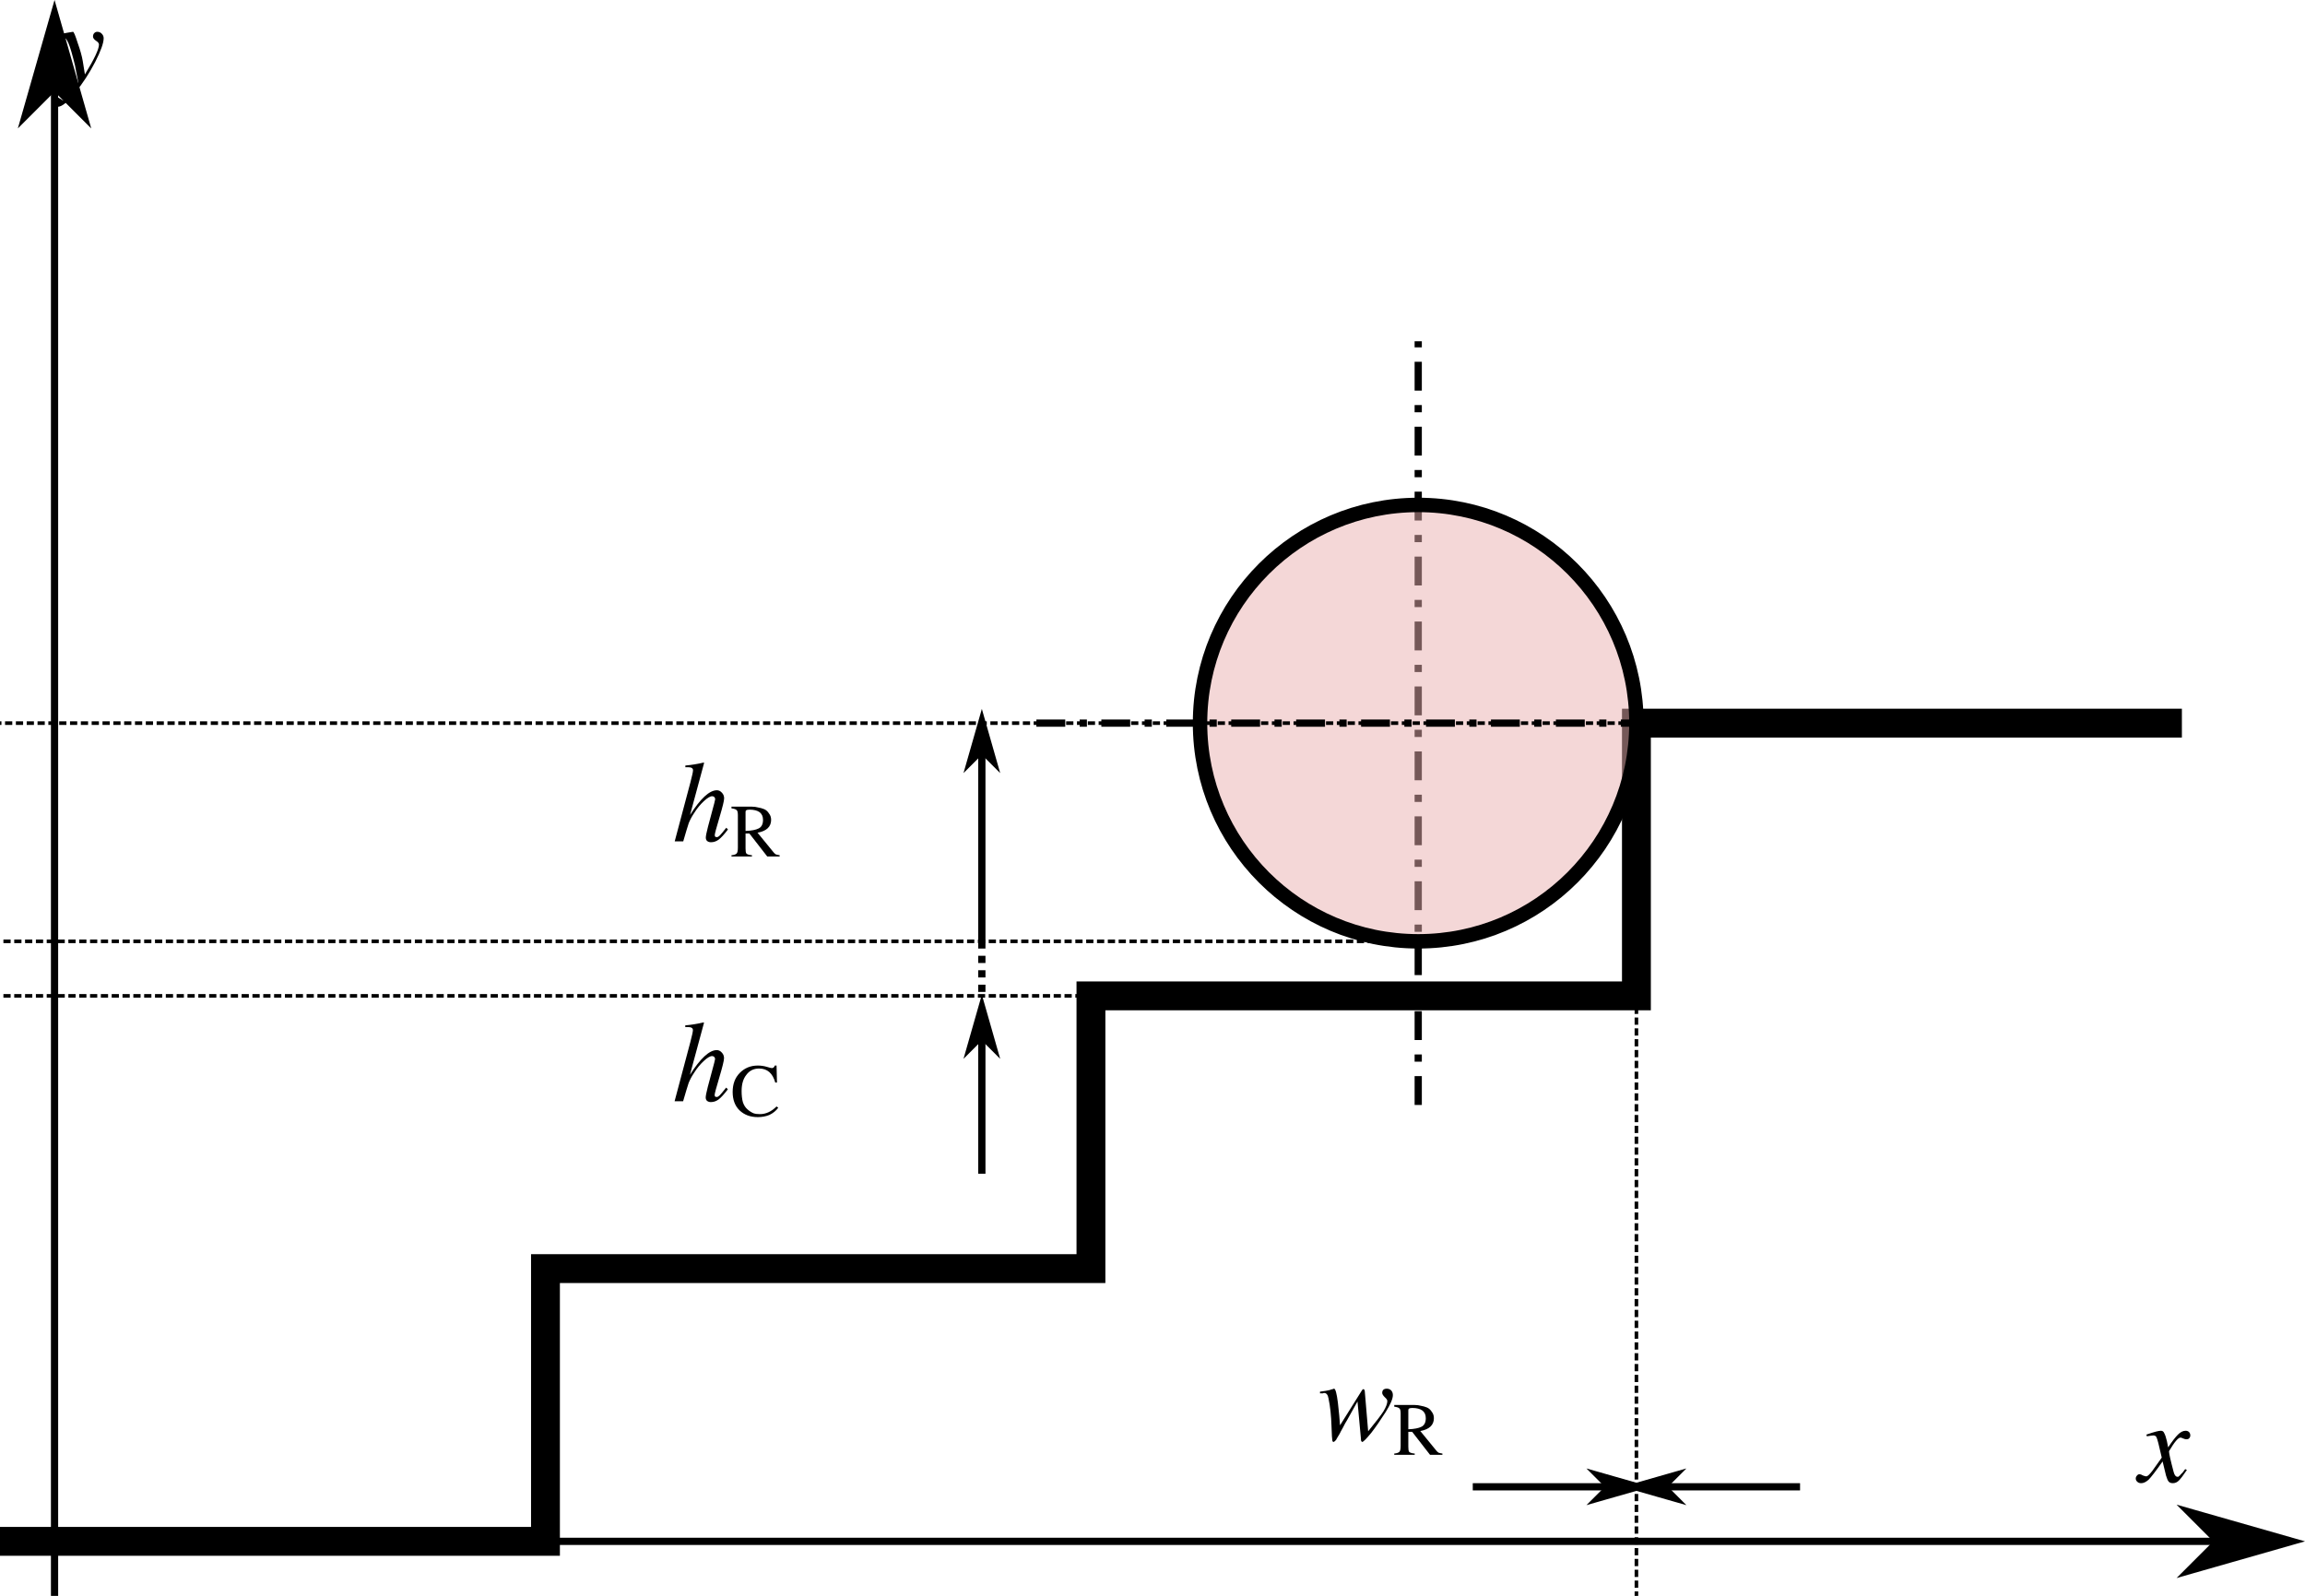
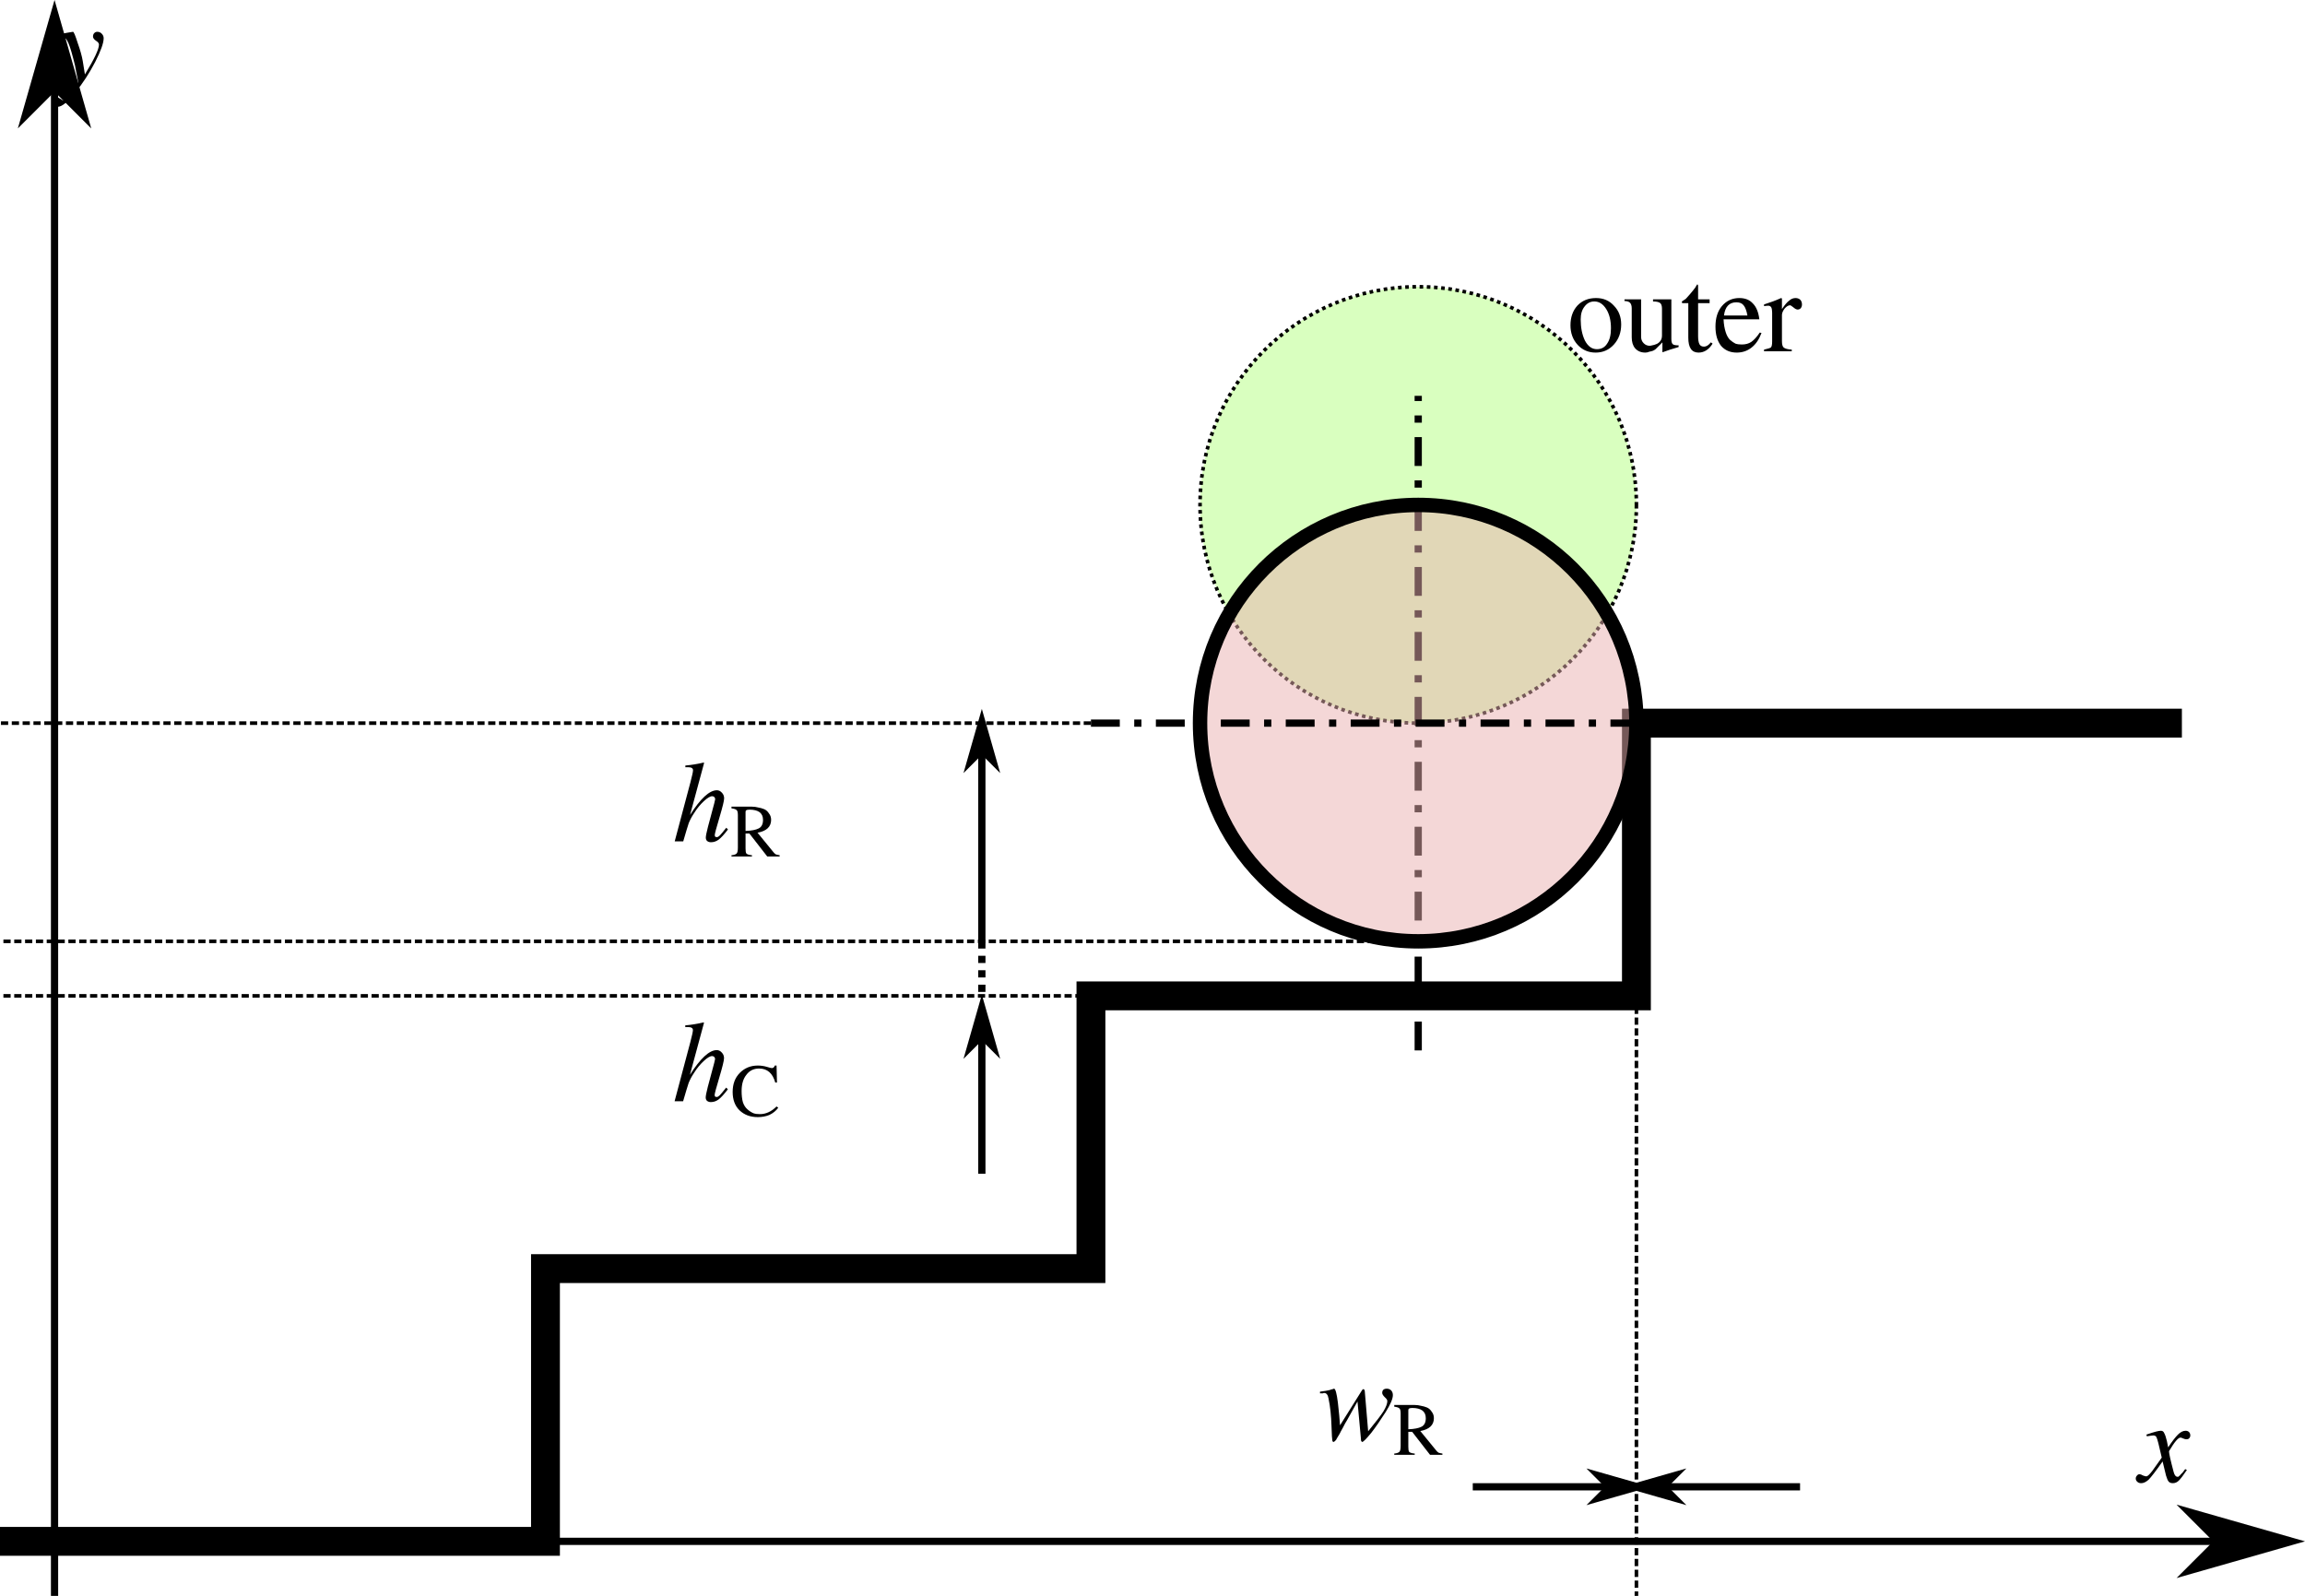
<svg xmlns="http://www.w3.org/2000/svg" width="84.514mm" height="58.514mm" viewBox="0 0 84.514 58.514" version="1.1" id="svg8">
  <defs id="defs2">
    <marker orient="auto" refY="0" refX="0" id="marker1847" style="overflow:visible">
      <path id="path1845" d="M 0,0 5,-5 -12.5,0 5,5 Z" style="fill:#000000;fill-opacity:1;fill-rule:evenodd;stroke:#000000;stroke-width:1pt;stroke-opacity:1" transform="matrix(-0.4,0,0,-0.4,-4,0)" />
    </marker>
    <marker orient="auto" refY="0" refX="0" id="marker908" style="overflow:visible">
      <path id="path906" d="M 0,0 5,-5 -12.5,0 5,5 Z" style="fill:#000000;fill-opacity:1;fill-rule:evenodd;stroke:#000000;stroke-width:1pt;stroke-opacity:1" transform="matrix(-0.4,0,0,-0.4,-4,0)" />
    </marker>
    <marker style="overflow:visible" id="marker6137" refX="0" refY="0" orient="auto">
      <path transform="matrix(-0.4,0,0,-0.4,-4,0)" style="fill:#000000;fill-opacity:1;fill-rule:evenodd;stroke:#000000;stroke-width:1pt;stroke-opacity:1" d="M 0,0 5,-5 -12.5,0 5,5 Z" id="path6135" />
    </marker>
    <marker style="overflow:visible" id="marker1123" refX="0" refY="0" orient="auto">
      <path transform="matrix(-0.8,0,0,-0.8,-10,0)" style="fill:#000000;fill-opacity:1;fill-rule:evenodd;stroke:#000000;stroke-width:1pt;stroke-opacity:1" d="M 0,0 5,-5 -12.5,0 5,5 Z" id="path1121" />
    </marker>
    <marker orient="auto" refY="0" refX="0" id="Arrow1Lend" style="overflow:visible">
      <path id="path834" d="M 0,0 5,-5 -12.5,0 5,5 Z" style="fill:#000000;fill-opacity:1;fill-rule:evenodd;stroke:#000000;stroke-width:1pt;stroke-opacity:1" transform="matrix(-0.8,0,0,-0.8,-10,0)" />
    </marker>
    <marker orient="auto" refY="0" refX="0" id="Arrow1Mend-3" style="overflow:visible">
      <path id="path4573-6" d="M 0,0 5,-5 -12.5,0 5,5 Z" style="fill:#000000;fill-opacity:1;fill-rule:evenodd;stroke:#000000;stroke-width:1pt;stroke-opacity:1" transform="matrix(-0.4,0,0,-0.4,-4,0)" />
    </marker>
    <marker orient="auto" refY="0" refX="0" id="Arrow1Mend-6" style="overflow:visible">
      <path id="path4573-2" d="M 0,0 5,-5 -12.5,0 5,5 Z" style="fill:#000000;fill-opacity:1;fill-rule:evenodd;stroke:#000000;stroke-width:1pt;stroke-opacity:1" transform="matrix(-0.4,0,0,-0.4,-4,0)" />
    </marker>
    <marker orient="auto" refY="0" refX="0" id="Arrow1Mend-6-1" style="overflow:visible">
      <path id="path4573-2-2" d="M 0,0 5,-5 -12.5,0 5,5 Z" style="fill:#000000;fill-opacity:1;fill-rule:evenodd;stroke:#000000;stroke-width:1pt;stroke-opacity:1" transform="matrix(-0.4,0,0,-0.4,-4,0)" />
    </marker>
    <marker style="overflow:visible" id="marker6137-6" refX="0" refY="0" orient="auto">
      <path transform="matrix(-0.4,0,0,-0.4,-4,0)" style="fill:#000000;fill-opacity:1;fill-rule:evenodd;stroke:#000000;stroke-width:1pt;stroke-opacity:1" d="M 0,0 5,-5 -12.5,0 5,5 Z" id="path6135-0" />
    </marker>
  </defs>
  <g id="layer1" transform="translate(-20,-110.4864)">
-     <path style="fill:none;stroke:#000000;stroke-width:0.265;stroke-linecap:butt;stroke-linejoin:miter;stroke-miterlimit:4;stroke-dasharray:1.058, 0.529, 0.265, 0.529;stroke-dashoffset:0;stroke-opacity:1" d="M 72,151 V 123" id="path825" />
+     <path style="fill:none;stroke:#000000;stroke-width:0.132;stroke-linecap:butt;stroke-linejoin:miter;stroke-miterlimit:4;stroke-dasharray:0.265, 0.132;stroke-dashoffset:0;stroke-opacity:1" d="M 60,137 20,137" id="path5248" />
+     <circle style="opacity:1;fill:#b3ff80;fill-opacity:0.502;stroke:#000000;stroke-width:0.132;stroke-miterlimit:4;stroke-dasharray:0.132, 0.132;stroke-dashoffset:0;stroke-opacity:1" id="circle905" cx="72" cy="129" r="8" />
+     <path style="fill:none;stroke:#000000;stroke-width:0.265;stroke-linecap:butt;stroke-linejoin:miter;stroke-miterlimit:4;stroke-dasharray:1.058, 0.529, 0.265, 0.529;stroke-dashoffset:0;stroke-opacity:1" d="m 72,149 0,-24" id="path825" />
    <path style="fill:none;stroke:#000000;stroke-width:1.058;stroke-linecap:butt;stroke-linejoin:miter;stroke-miterlimit:4;stroke-dasharray:none;stroke-opacity:1" d="m 20,167 h 20 v -10 h 20 v -10 h 20 v -10 h 20" id="path821" />
    <circle style="opacity:1;fill:#e9afaf;fill-opacity:0.502;stroke:#000000;stroke-width:0.529;stroke-miterlimit:4;stroke-dasharray:none;stroke-dashoffset:0;stroke-opacity:1" id="path823" cx="72" cy="137" r="8" />
-     <path id="path827" d="m 58,137 h 28" style="fill:none;stroke:#000000;stroke-width:0.265;stroke-linecap:butt;stroke-linejoin:miter;stroke-miterlimit:4;stroke-dasharray:1.058, 0.529, 0.265, 0.529;stroke-dashoffset:0;stroke-opacity:1" />
+     <path id="path827" d="m 60,137 h 24" style="fill:none;stroke:#000000;stroke-width:0.265;stroke-linecap:butt;stroke-linejoin:miter;stroke-miterlimit:4;stroke-dasharray:1.058, 0.529, 0.265, 0.529;stroke-dashoffset:0;stroke-opacity:1" />
    <path style="fill:none;stroke:#000000;stroke-width:0.265px;stroke-linecap:butt;stroke-linejoin:miter;stroke-opacity:1;marker-end:url(#Arrow1Lend)" d="m 36,167 h 68" id="path829" />
    <path style="fill:none;stroke:#000000;stroke-width:0.265px;stroke-linecap:butt;stroke-linejoin:miter;stroke-opacity:1;marker-end:url(#marker1123)" d="M 22,169 V 111" id="path1113" />
    <path style="fill:none;stroke:#000000;stroke-width:0.132;stroke-linecap:butt;stroke-linejoin:miter;stroke-miterlimit:4;stroke-dasharray:0.265, 0.132;stroke-dashoffset:0;stroke-opacity:1" d="m 72,145 -52,0" id="path1149" />
    <path style="fill:none;stroke:#000000;stroke-width:0.132;stroke-linecap:butt;stroke-linejoin:miter;stroke-miterlimit:4;stroke-dasharray:0.265, 0.132;stroke-dashoffset:0;stroke-opacity:1" d="M 80,147 80,169" id="path1445" />
    <text xml:space="preserve" style="font-style:normal;font-variant:normal;font-weight:normal;font-stretch:normal;font-size:4.233px;line-height:1.25;font-family:FreeSerif;-inkscape-font-specification:FreeSerif;text-align:center;letter-spacing:0px;word-spacing:0px;text-anchor:middle;fill:#000000;fill-opacity:1;stroke:none;stroke-width:0.265" x="102" y="164.821" id="text1449">
      <tspan id="tspan1447" x="102" y="164.821" style="font-style:italic;font-variant:normal;font-weight:normal;font-stretch:normal;font-family:FreeSerif;-inkscape-font-specification:'FreeSerif Italic';stroke-width:0.265">x</tspan>
    </text>
    <text xml:space="preserve" style="font-style:normal;font-variant:normal;font-weight:normal;font-stretch:normal;font-size:4.233px;line-height:1.25;font-family:FreeSerif;-inkscape-font-specification:FreeSerif;text-align:center;letter-spacing:0px;word-spacing:0px;text-anchor:middle;fill:#000000;fill-opacity:1;stroke:none;stroke-width:0.265" x="25.471" y="113.529" id="text1627">
      <tspan id="tspan1625" x="25.471" y="113.529" style="font-style:italic;font-variant:normal;font-weight:normal;font-stretch:normal;font-family:FreeSerif;-inkscape-font-specification:'FreeSerif Italic';stroke-width:0.265">y</tspan>
    </text>
    <text id="text1686" y="163.276" x="76.896" style="font-style:normal;font-variant:normal;font-weight:normal;font-stretch:normal;font-size:4.233px;line-height:1.25;font-family:FreeSerif;-inkscape-font-specification:FreeSerif;text-align:center;letter-spacing:0px;word-spacing:0px;text-anchor:middle;fill:#000000;fill-opacity:1;stroke:none;stroke-width:0.265" xml:space="preserve">
      <tspan style="font-style:italic;font-variant:normal;font-weight:normal;font-stretch:normal;font-family:FreeSerif;-inkscape-font-specification:'FreeSerif Italic';stroke-width:0.265" y="163.276" x="76.896" id="tspan1684">w<tspan id="tspan1682" style="font-style:normal;font-variant:normal;font-weight:normal;font-stretch:normal;font-size:2.752px;font-family:FreeSerif;-inkscape-font-specification:FreeSerif;baseline-shift:sub;stroke-width:0.265">R</tspan>
      </tspan>
    </text>
-     <path style="fill:none;stroke:#000000;stroke-width:0.132;stroke-linecap:butt;stroke-linejoin:miter;stroke-miterlimit:4;stroke-dasharray:0.265, 0.132;stroke-dashoffset:0;stroke-opacity:1" d="M 80,137 H 20" id="path5248" />
    <path style="fill:none;stroke:#000000;stroke-width:0.265;stroke-linecap:butt;stroke-linejoin:miter;stroke-miterlimit:4;stroke-dasharray:none;stroke-opacity:1;marker-end:url(#Arrow1Mend-6)" d="m 56,145 v -8" id="path3745-9" />
    <text id="text1653-7-0" y="141.337" x="52.986" style="font-style:normal;font-variant:normal;font-weight:normal;font-stretch:normal;font-size:4.233px;line-height:1.25;font-family:FreeSerif;-inkscape-font-specification:FreeSerif;text-align:center;letter-spacing:0px;word-spacing:0px;text-anchor:middle;fill:#000000;fill-opacity:1;stroke:none;stroke-width:0.265" xml:space="preserve">
      <tspan style="font-style:italic;font-variant:normal;font-weight:normal;font-stretch:normal;font-family:FreeSerif;-inkscape-font-specification:'FreeSerif Italic';stroke-width:0.265" y="141.337" x="52.986" id="tspan1651-5-9">h<tspan id="tspan1649-3-3" style="font-style:normal;font-variant:normal;font-weight:normal;font-stretch:normal;font-size:2.752px;font-family:FreeSerif;-inkscape-font-specification:FreeSerif;baseline-shift:sub;stroke-width:0.265">R</tspan>
      </tspan>
    </text>
    <path style="fill:none;stroke:#000000;stroke-width:0.265px;stroke-linecap:butt;stroke-linejoin:miter;stroke-opacity:1;marker-end:url(#marker6137-6)" d="m 74,165 h 6" id="path6127-6" />
    <text xml:space="preserve" style="font-style:normal;font-variant:normal;font-weight:normal;font-stretch:normal;font-size:4.233px;line-height:1.25;font-family:FreeSerif;-inkscape-font-specification:FreeSerif;letter-spacing:0px;word-spacing:0px;fill:#000000;fill-opacity:1;stroke:none;stroke-width:0.265" x="70" y="117" id="text6484" />
    <path id="path904" d="m 86,165 -6,0" style="fill:none;stroke:#000000;stroke-width:0.265px;stroke-linecap:butt;stroke-linejoin:miter;stroke-opacity:1;marker-end:url(#marker908)" />
    <path id="path1029" d="M 72,147 H 20" style="fill:none;stroke:#000000;stroke-width:0.132;stroke-linecap:butt;stroke-linejoin:miter;stroke-miterlimit:4;stroke-dasharray:0.265, 0.132;stroke-dashoffset:0;stroke-opacity:1" />
    <path style="fill:none;stroke:#000000;stroke-width:0.265;stroke-linecap:butt;stroke-linejoin:miter;stroke-miterlimit:4;stroke-dasharray:0.265,0.265;stroke-opacity:1;stroke-dashoffset:0" d="m 56,145 v 1.955" id="path1843" />
    <path style="fill:none;stroke:#000000;stroke-width:0.265;stroke-linecap:butt;stroke-linejoin:miter;stroke-miterlimit:4;stroke-dasharray:none;stroke-opacity:1;marker-end:url(#marker1847)" d="m 56,153.522 v -6.045" id="path1037" />
    <text xml:space="preserve" style="font-style:normal;font-variant:normal;font-weight:normal;font-stretch:normal;font-size:4.233px;line-height:1.25;font-family:FreeSerif;-inkscape-font-specification:FreeSerif;text-align:center;letter-spacing:0px;word-spacing:0px;text-anchor:middle;fill:#000000;fill-opacity:1;stroke:none;stroke-width:0.265" x="52.986" y="150.862" id="text2003">
      <tspan id="tspan2001" x="52.986" y="150.862" style="font-style:italic;font-variant:normal;font-weight:normal;font-stretch:normal;font-family:FreeSerif;-inkscape-font-specification:'FreeSerif Italic';stroke-width:0.265">h<tspan style="font-style:normal;font-variant:normal;font-weight:normal;font-stretch:normal;font-size:2.752px;font-family:FreeSerif;-inkscape-font-specification:FreeSerif;baseline-shift:sub;stroke-width:0.265" id="tspan1999">C</tspan>
      </tspan>
    </text>
+     <text id="text1653-7-0-3" y="123.366" x="84.432" style="font-style:normal;font-variant:normal;font-weight:normal;font-stretch:normal;font-size:4.233px;line-height:1.25;font-family:FreeSerif;-inkscape-font-specification:FreeSerif;text-align:center;letter-spacing:0px;word-spacing:0px;text-anchor:middle;fill:#000000;fill-opacity:1;stroke:none;stroke-width:0.265" xml:space="preserve">
+       <tspan style="font-style:normal;font-variant:normal;font-weight:normal;font-stretch:normal;font-family:FreeSerif;-inkscape-font-specification:'FreeSerif Italic';stroke-width:0.265" y="123.366" x="84.432" id="tspan1651-5-9-6">outer</tspan>
+     </text>
  </g>
</svg>
